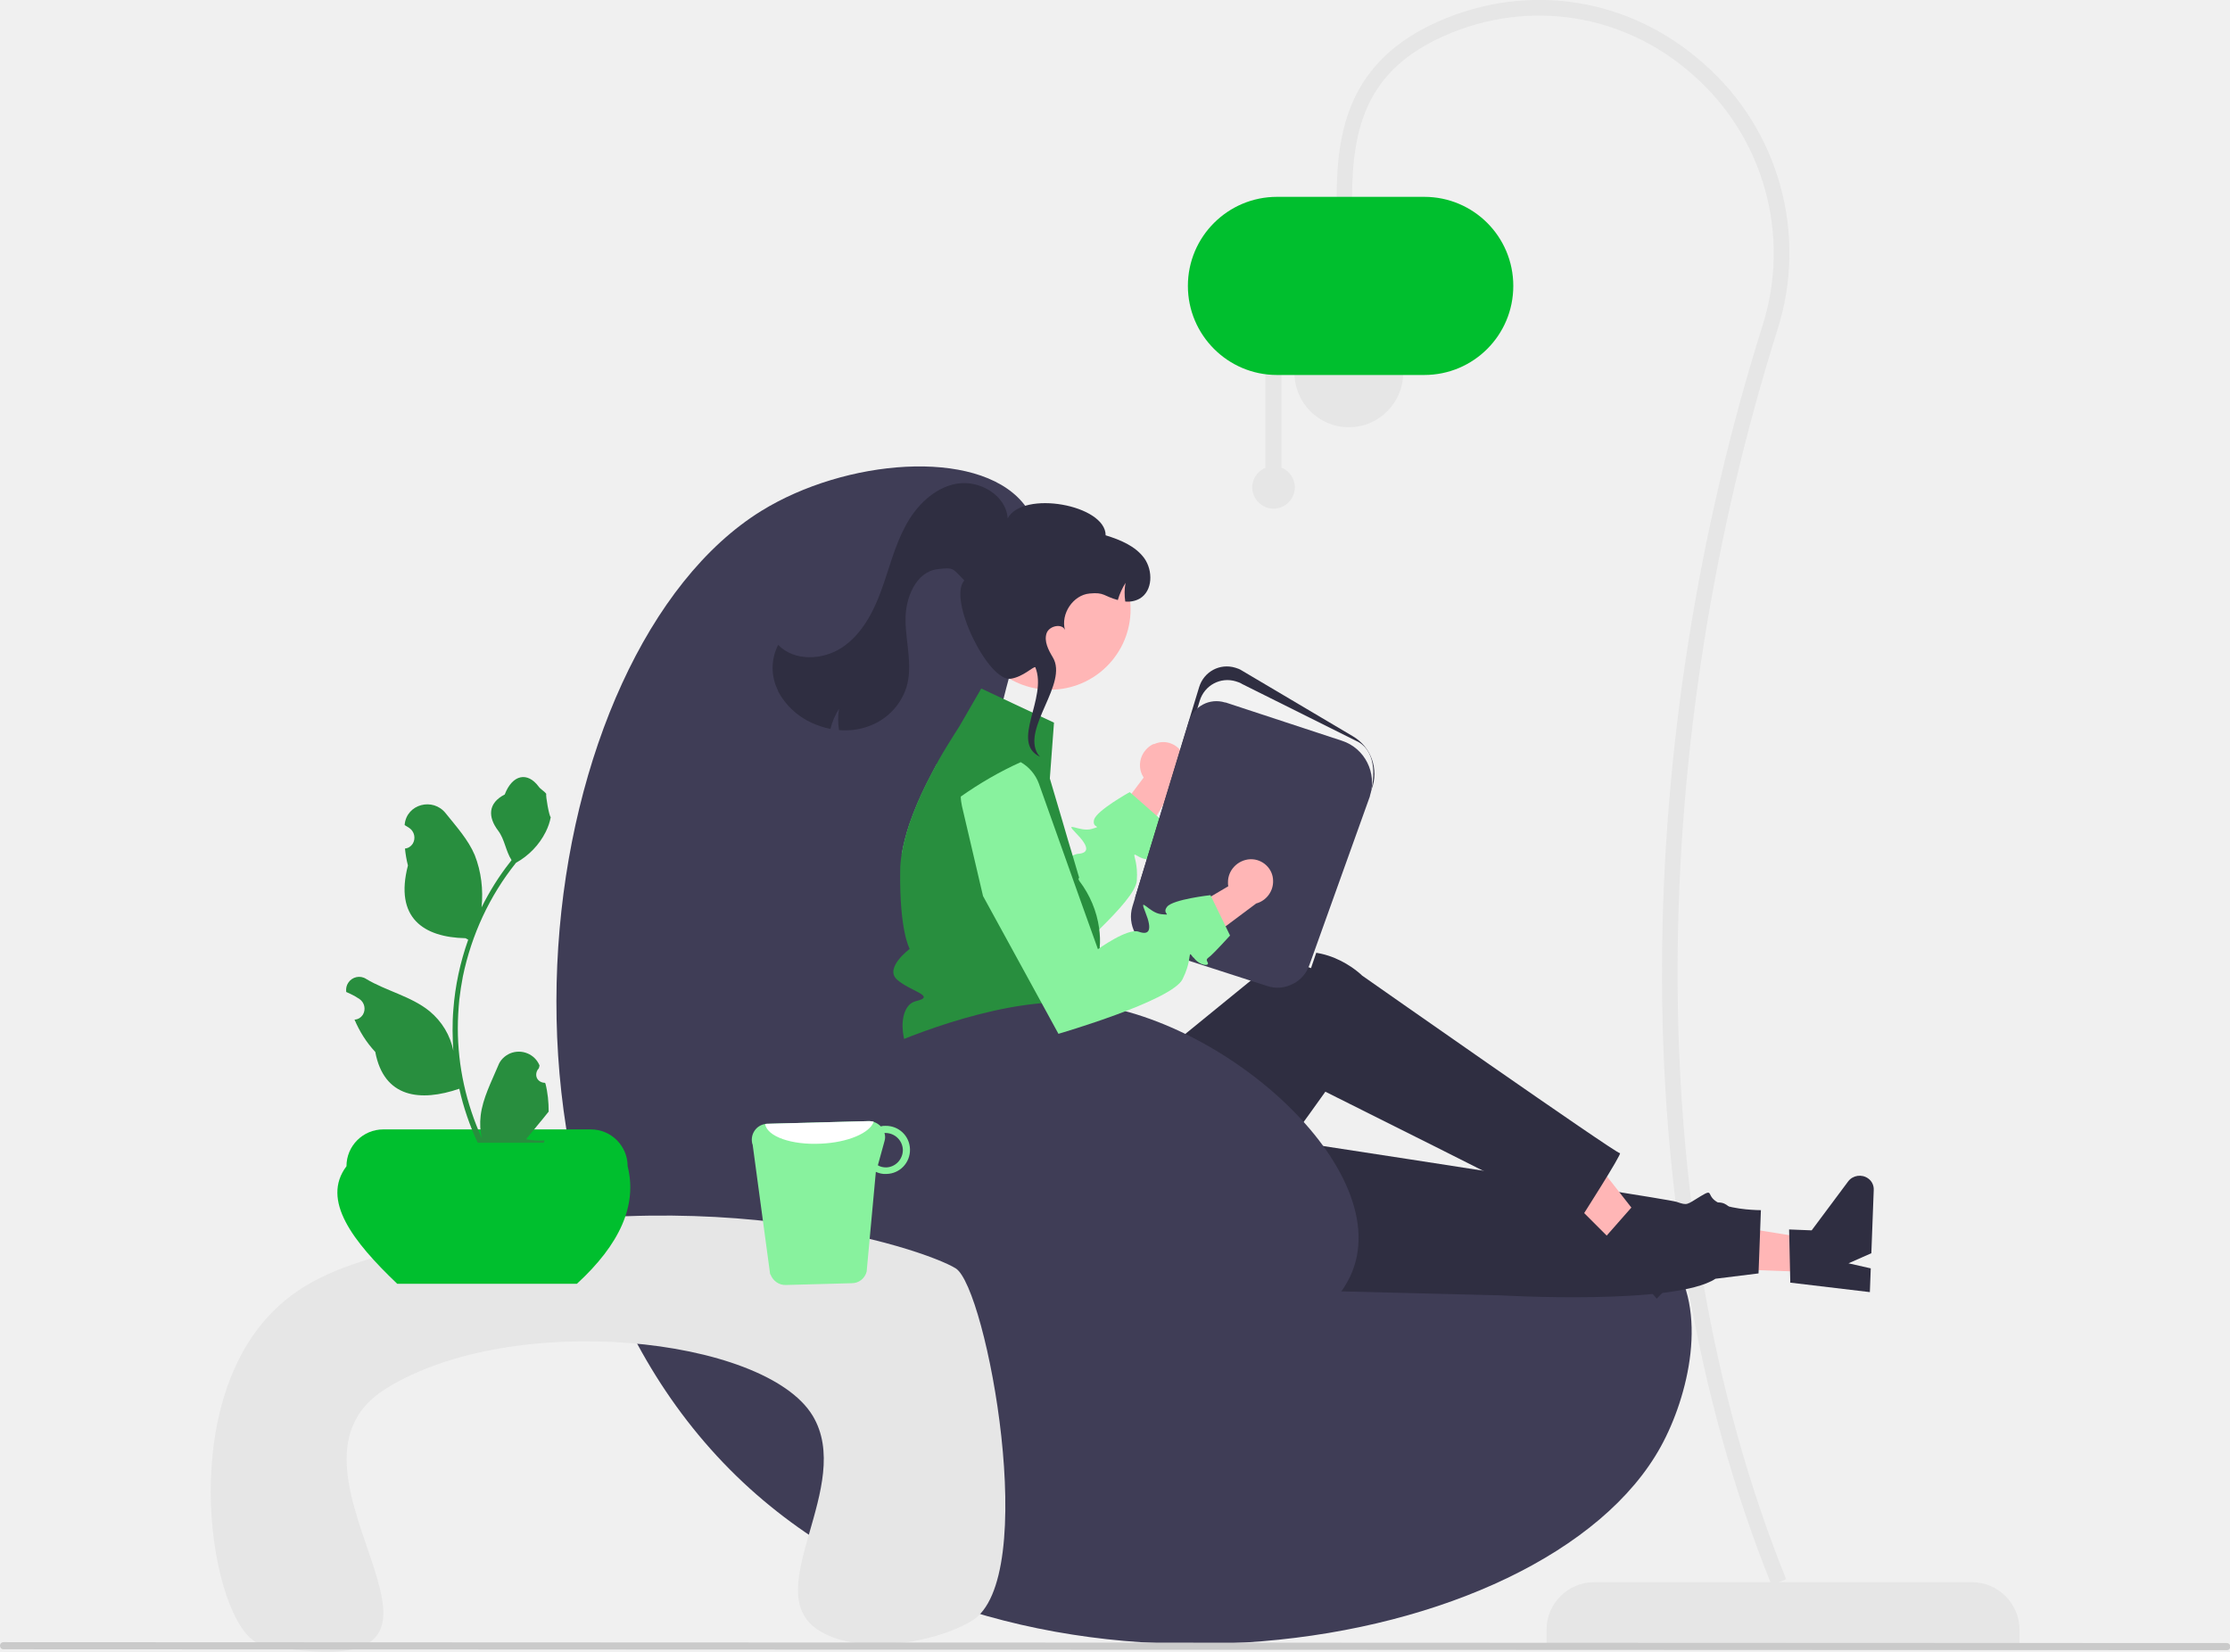
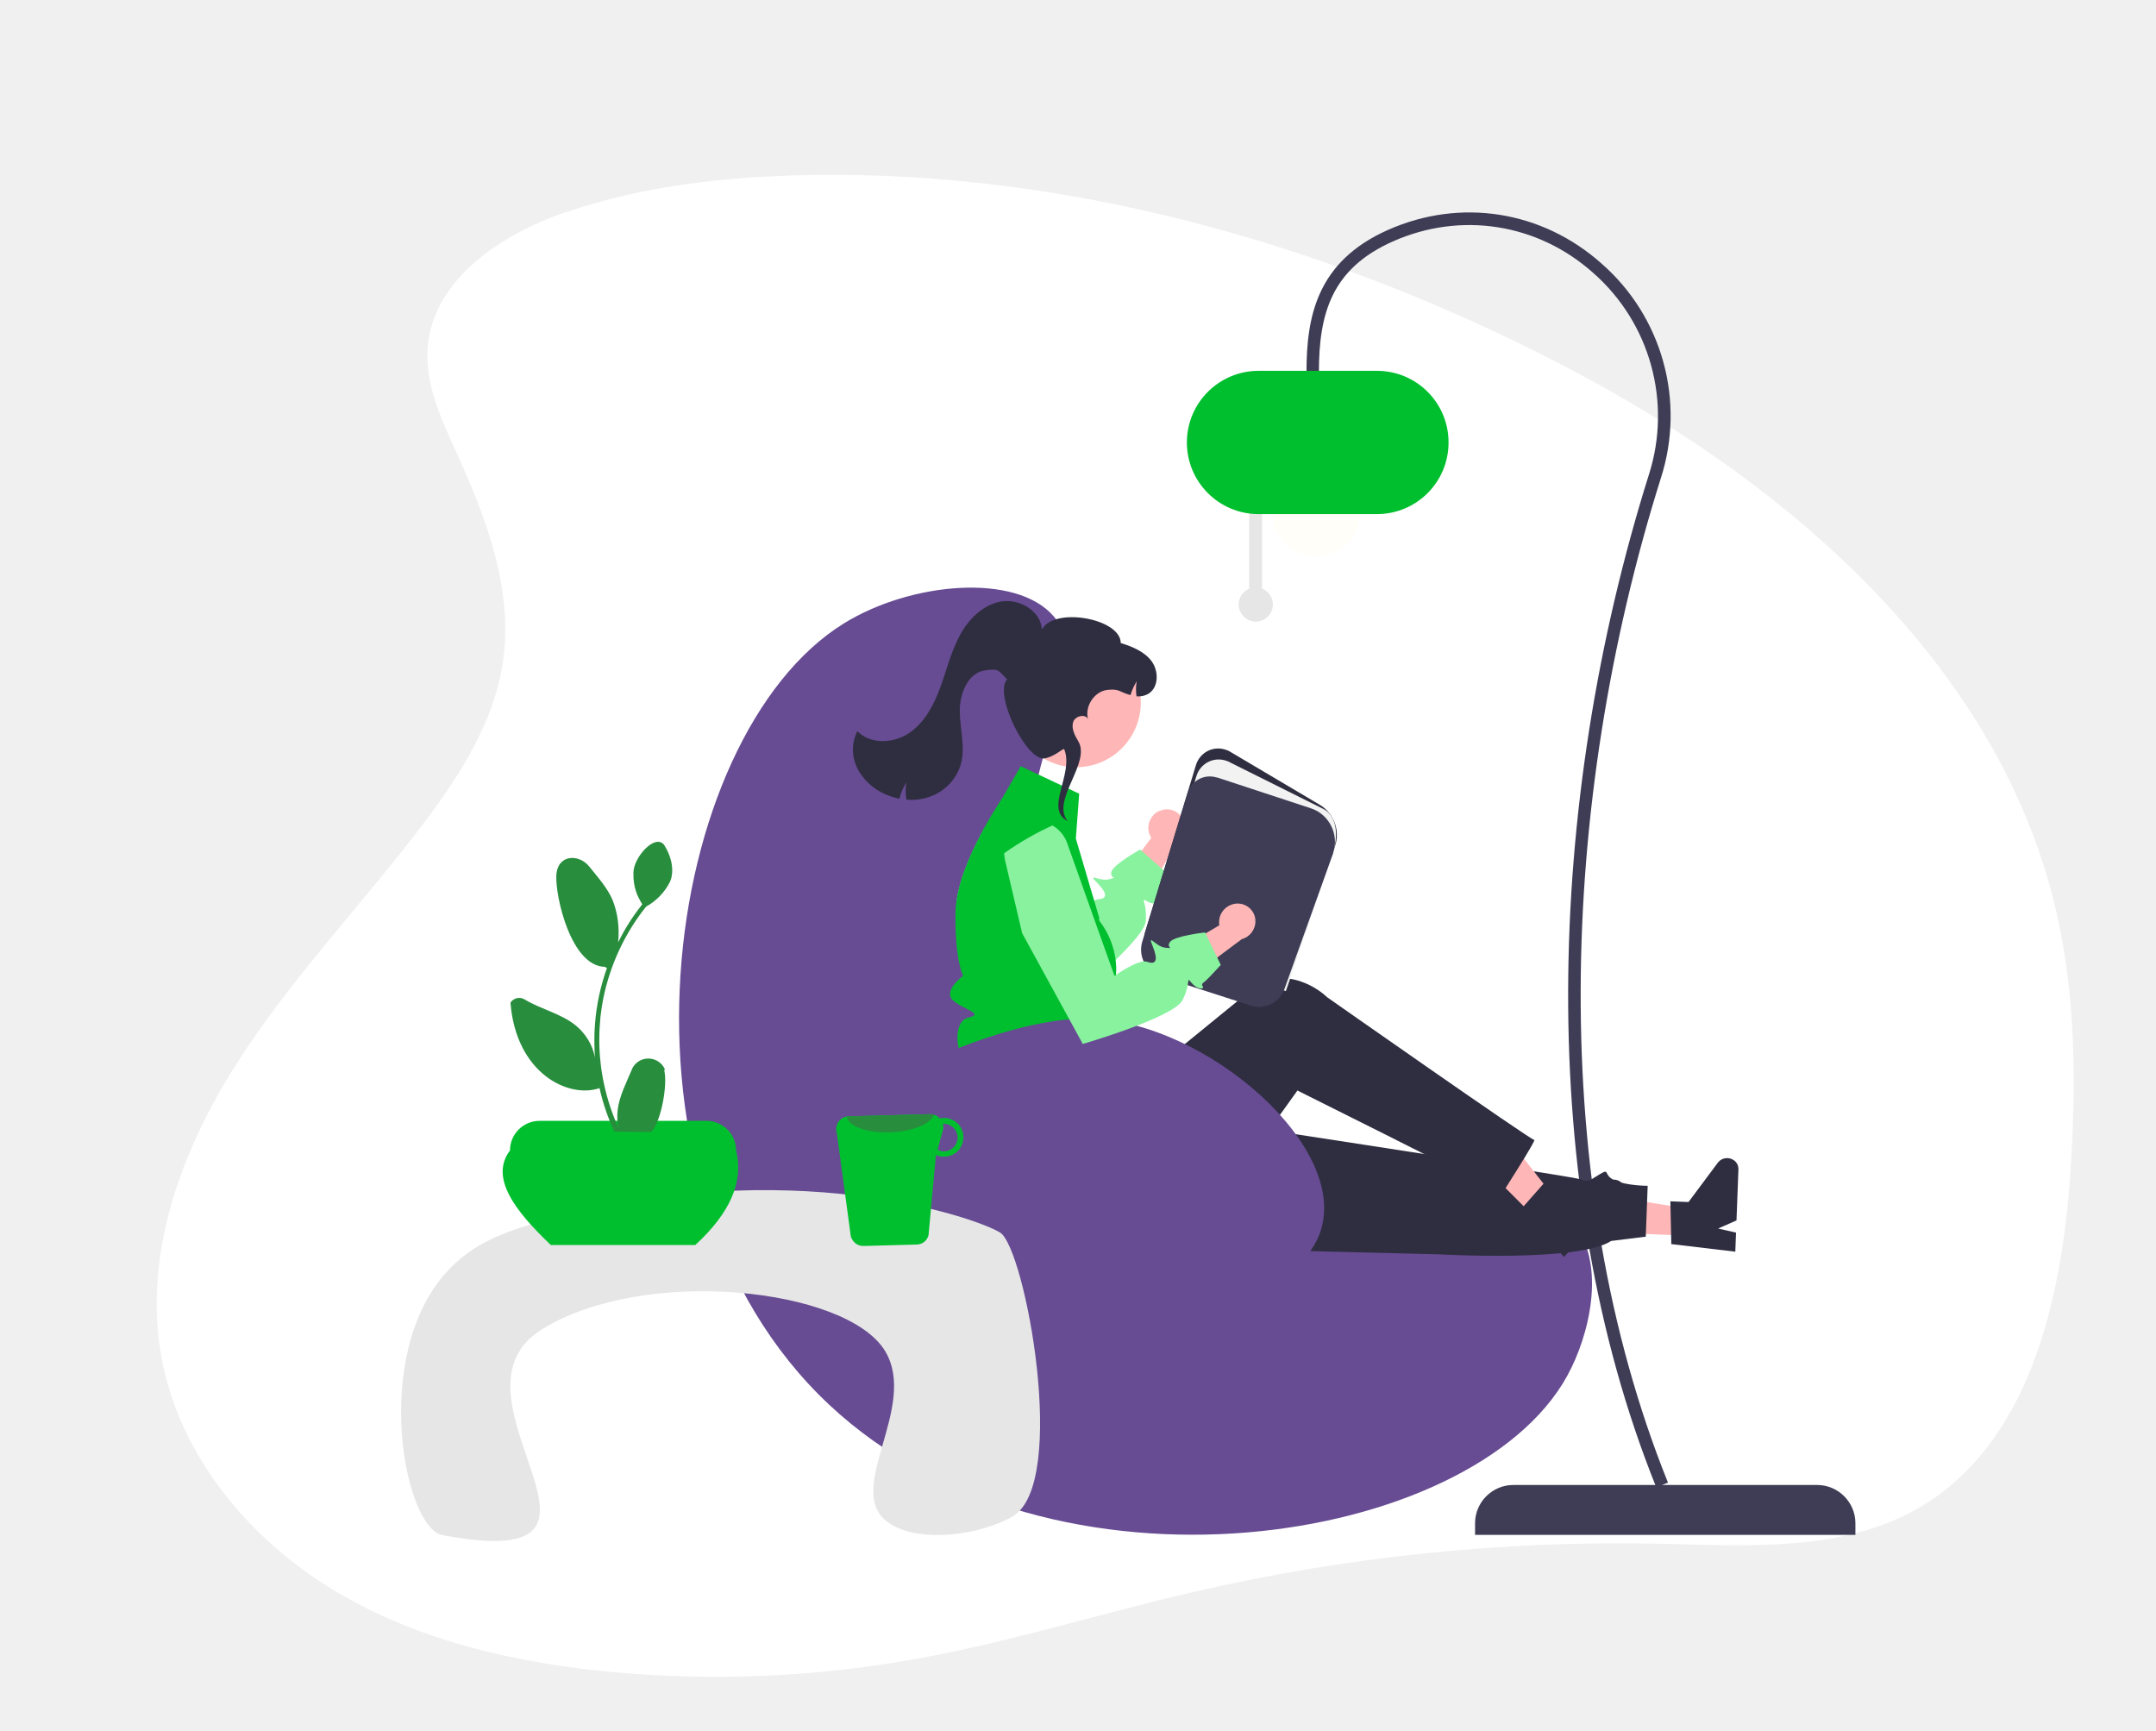
- <svg xmlns="http://www.w3.org/2000/svg" id="Layer_1" data-name="Layer 1" version="1.1" viewBox="0 0 751.1 556.4">
+ <svg xmlns="http://www.w3.org/2000/svg" id="Layer_1" data-name="Layer 1" version="1.1" viewBox="0 0 903 724.9">
  <defs>
    <style>
      .cls-1 {
-         fill: #00bf2e;
+         fill: #fffef9;
      }

-       .cls-1, .cls-2, .cls-3, .cls-4, .cls-5, .cls-6, .cls-7, .cls-8, .cls-9, .cls-10 {
+       .cls-1, .cls-2, .cls-3, .cls-4, .cls-5, .cls-6, .cls-7, .cls-8, .cls-9, .cls-10, .cls-11, .cls-12 {
        stroke-width: 0px;
      }

      .cls-2 {
-         fill: #cacaca;
+         fill: #00bf2e;
      }

      .cls-3 {
        fill: #288e3e;
      }

      .cls-4 {
        fill: #ffb6b6;
      }

      .cls-5 {
+         fill: #674c93;
+       }
+ 
+       .cls-6 {
        fill: #3f3d56;
      }

-       .cls-6 {
+       .cls-7 {
        fill: #f2f2f2;
      }

-       .cls-7 {
+       .cls-8 {
        fill: #2f2e41;
      }

-       .cls-8 {
+       .cls-9 {
+         display: none;
+         fill: #fffffb;
+         opacity: .5;
+       }
+ 
+       .cls-10 {
        fill: #88f29e;
      }

-       .cls-9 {
+       .cls-11 {
        fill: #fff;
      }

-       .cls-10 {
+       .cls-12 {
        fill: #e6e6e6;
      }
    </style>
  </defs>
-   <path class="cls-10" d="M680.2,553.8h-159.3v-4.9c0-8.8,7.2-16,16-16h127.3c8.8,0,16,7.2,16,16v4.9h0Z" />
-   <path class="cls-10" d="M596.8,533.9l4.8-2c-50.7-125.8-45.8-284.5-3-420.6,10.4-32.2.7-67.6-24.8-89.9-24.9-22.2-59.1-27.6-89.5-14.1-29.9,13.3-34.1,36.5-34.1,59.6h5.2c0-24.6,5.3-43.4,31-54.8,28.4-12.6,60.6-7.6,83.9,13.2,23.9,21,33,54.2,23.3,84.5-43.3,137.7-47.9,297.5,3.1,424.1Z" />
-   <circle class="cls-10" cx="454.3" cy="125.6" r="18.3" />
-   <path class="cls-10" d="M426.2,157.5v-34.6h5.4v34.6c3.7,1.5,5.5,5.7,4,9.3-1.5,3.7-5.7,5.5-9.3,4-3.7-1.5-5.5-5.7-4-9.3.7-1.8,2.2-3.2,4-4Z" />
-   <path class="cls-1" d="M400.1,96.3c0-16.6,13.5-30,30-30h49.6c16.6,0,30,13.4,30,30s-13.4,30-30,30h-49.6c-16.6,0-30-13.5-30-30Z" />
-   <path class="cls-5" d="M330.2,282.2c5-63.7,30.4-94.1,14.1-113.1-15.6-18.2-59.6-14.5-87.9,3-76.2,47.2-104.1,235.3-6.1,327.2,93.2,87.3,269.8,59.4,309.1-12.1,9.2-16.7,16.4-45.9,3-63.6-33.3-44-154.3,35.7-208.1-14.1-31.9-29.5-27-92.3-24.2-127.3Z" />
-   <path class="cls-4" d="M388.5,250.6c-3.8,1.8-5.6,6.3-3.9,10.2.2.4.4.7.6,1.1l-16.4,21.8,8.2,12.2,19.2-32.3c2.8-2.2,3.8-6,2.4-9.2-1.7-3.8-6.1-5.5-9.8-3.8,0,0,0,0,0,0,0,0-.1,0-.2,0Z" />
-   <path class="cls-8" d="M388.5,288.2c1.1.9-1.9,2.1-5,.3-.9-.5-1.3-.8-1.4-.6-.3.4,1.2,3,.8,8.7-.2,3.5-6,9.9-12.5,16.3-8.8,8.6-19,16.8-19,16.8l-3.6-2.9-37.7-30.2-6.4-8.8c.6-3.5,1.5-6.9,2.6-10.2,1.6-4.6,3.5-9.1,5.7-13.5,1.2-2.4,2.4-4.6,3.5-6.7l20.2,22.3,16.9,18.6s4.9-7.9,8.7-10.1c.5-.3,1-.5,1.6-.6,3.9-.2,4.1-2.3-.4-6.9-4.5-4.6,1.2-.3,5.2-1.5,4-1.2,0,0,.8-3.1.8-3.1,12-9.3,12-9.3l.5.4,8.4,7.4,2.4,2.1s-2.6,7.2-3.4,8.8c-.7,1.5-1.1,1.6,0,2.6Z" />
-   <polygon class="cls-4" points="610.8 428.5 611.2 417.4 568.4 410.5 567.8 426.9 610.8 428.5" />
-   <path class="cls-7" d="M603,431.9l-.4-17.8,7.6.3,12.3-16.5c1.6-2.1,4.6-2.5,6.7-1,1.3.9,2,2.4,1.9,4l-.8,21.2-7.7,3.4,7.5,1.7-.3,8-26.9-3.2Z" />
-   <path class="cls-7" d="M370.1,432.9l135.5,3.4s58.5,3.4,72.2-5.6l14.5-1.8.8-21.3s-8.9,0-13.9-2.3-1.6-5.3-6.4-2.4-4.3,3.2-8.1,1.9-175.8-27.5-175.8-27.5l-18.8,55.6Z" />
-   <polygon class="cls-4" points="548.6 423.6 556.5 415.7 529.8 381.6 518.2 393.2 548.6 423.6" />
-   <path class="cls-7" d="M540.6,416.8l11.8-13.4,5.4,5.4,20.2-3.7c2.6-.5,5.1,1.2,5.5,3.8.3,1.5-.2,3.1-1.3,4.2l-15,15-7.9-2.7,4.3,6.3-5.6,5.7-17.5-20.6Z" />
-   <path class="cls-7" d="M316.6,358.7l1.3,31.3c1.6,36.9,42.2,59.2,73.7,39.9.6-.4,1.2-.7,1.7-1.1.9-.6,11.9-3.2,11.6-8.3s2.6-7.5,5.1-6.2,36.4-46.6,36.4-46.6c0,0,70.2,35,85.7,43.2,0,0,14.6-22.8,13.5-22.5s-86.8-59.8-86.8-59.8c0,0-14-14.1-31.3-4.8-.4,1.4,0,1.4,0,1.4l-57.3,46.7-8.1-15.4-45.5,2Z" />
-   <path class="cls-3" d="M370.6,319.5c-.1,1.4-.3,2.9-.6,4.3-.4,2.1-1.1,4-2,5.9,0,0,0,2.1-4,9.2-4,7.1,1,4,4,9.3,3,5.2,0,2.8-3.4,6.2-2,2-2.7,4.9-1.9,7.6,0,0-43.4,0-51.5-3s-9.9-20.1-2.7-21.8c7.2-1.7-2.2-3.4-6.4-7.3-4.3-3.9,4.3-10.3,4.3-10.3,0,0-3.5-6-3.2-26.4,0-1.9.2-3.7.5-5.6.6-3.5,1.5-6.9,2.6-10.2,1.6-4.6,3.5-9.1,5.7-13.5,1.2-2.4,2.4-4.6,3.5-6.7.2-.3.4-.6.5-.9,2.2-3.9,4.2-7,5.5-9.1,1-1.6,1.6-2.5,1.6-2.5l7.4-12.8,24.5,11.5-1.4,18.8,4.2,14.2,1.9,6.5,1.5,5,2.3,7.8s-.6,0,.1,1.1c3.5,4.6,5.8,10.1,6.6,15.8.3,2.2.4,4.4.2,6.6Z" />
-   <path class="cls-7" d="M441.5,321.5h-.5c0-.1-58.7-19.1-58.7-19.1l21.6-71c1.6-5.2,7-8.1,12.2-6.5.7.2,1.5.5,2.1.9l37.5,22.2c6.1,3.6,8.8,11.1,6.3,17.8l-20.6,55.7Z" />
-   <path class="cls-6" d="M441.7,326.1l-59.2-19.1,21.6-71c1.6-5.2,7-8.1,12.2-6.5.7.2,1.5.5,2.1.9l39.3,19.6c5.9,3.5,5.8,12.5,3,19.9l-19.1,56.1Z" />
-   <path class="cls-5" d="M435.8,331.2c-2.8,1.6-6,1.9-9,.9l-37.8-12.2c-6-2-9.4-8.4-7.6-14.5l19-62.3c1.6-5.2,7-8.1,12.2-6.5,0,0,.1,0,.2,0l39.2,12.9c7.7,2.5,11.9,10.9,9.4,18.6,0,.1,0,.3-.1.4l-20.3,56.6c-.9,2.6-2.7,4.7-5.1,6.1Z" />
-   <circle class="cls-4" cx="353.7" cy="205.2" r="27.1" />
-   <path class="cls-7" d="M262,232.7c2.5,4.8,6.6,8.6,11.5,10.8,2,.9,4.1,1.6,6.2,2,.6-2.4,1.6-4.7,2.9-6.8-.4,2.4-.4,4.8,0,7.2,3.3.3,6.6-.1,9.7-1.2,6.2-2.1,11-7,13-13.2,2.2-7.2-.2-14.9-.3-22.4-.2-7.5,3.4-16.5,10.8-17.4,5.7-.7,5-.2,9,3.8-5.7,6.3,8.2,34.4,15.7,33.1,4.2-.7,7.3-4,8.2-3.9,4.3,10.5-8.6,25.3,1.6,30.2l-.8-1c-5.3-8.8,10.4-23.7,5.1-32.5-1.5-2.5-3-5.4-2.1-8.1.9-2.6,5.3-3.4,6.2-1.1-1.5-5.4,2.7-11.8,8.3-12.3,5-.5,4.7.9,9.5,2.2.6-2.1,1.5-4,2.6-5.8-.4,2.1-.4,4.2-.1,6.3,1.7.2,3.5-.2,4.9-1,4.4-2.6,4.5-9.4,1.5-13.6-3-4.1-8.1-6.2-13-7.7,0-10.3-27.9-15.3-33-5.7-.5-7.8-9.5-13-17.1-11.7s-13.8,7.5-17.4,14.4c-3.7,6.9-5.5,14.6-8.2,21.9s-6.6,14.6-13.1,18.9c-6.5,4.3-16.1,4.7-21.5-.9-2.5,4.9-2.5,10.6,0,15.5Z" />
-   <path class="cls-5" d="M289.8,356.7c.6-.4,1.2-.8,1.8-1.1,10.4-5.2,42.6-18.6,67.9-18,48.5,1.1,110.3,54.6,96,90.6-10.9,27.4-65.3,43-105,30.5-55.6-17.5-77.6-88.4-60.6-101.9Z" />
-   <path class="cls-10" d="M88.3,553.9c-15.9-3-29.9-74.5,1.3-109.7,10.7-12.1,24-17.3,41.8-22.2,102.1-28.1,180-1.3,190.5,5.2,10.4,6.5,28.8,104.9,5.3,118.8-13.2,7.8-39.3,11.7-52.2,2.6-19-13.4,12.9-48.3-1.3-71.8-16.1-26.6-101.1-35.6-143.7-9.1-45.5,28.2,48.3,103.1-41.7,86.2Z" />
-   <path class="cls-1" d="M194.4,432.4h-60.6c-15-14.3-25.7-28.2-17.1-39.6,0-6.9,5.6-12.4,12.4-12.4h69.9c6.9,0,12.4,5.6,12.4,12.4,3.3,13.1-2.6,26.3-17.1,39.6Z" />
-   <path class="cls-3" d="M183.5,364.7c-1.5,0-2.9-1.1-2.9-2.7,0-.8.3-1.6.9-2.2l.2-.8c0,0,0-.1,0-.2-1.6-3.8-6-5.6-9.9-4-1.8.8-3.3,2.2-4,4.1-2.3,5.5-5.2,11-5.9,16.8-.3,2.6-.2,5.2.4,7.7-5.3-11.7-8.1-24.3-8.1-37.1,0-3.2.2-6.4.5-9.6.3-2.6.7-5.2,1.2-7.8,2.9-14,9-27.2,17.9-38.3,4.3-2.4,7.8-6,10-10.4.8-1.6,1.4-3.3,1.7-5-.5,0-1.8-7.4-1.5-7.8-.7-1-1.9-1.5-2.6-2.5-3.7-5-8.8-4.1-11.4,2.7-5.7,2.9-5.7,7.6-2.2,12.2,2.2,2.9,2.5,6.8,4.5,9.9-.2.3-.4.5-.6.8-3.7,4.7-6.8,9.7-9.5,15.1.6-6-.1-12-2.3-17.6-2.2-5.2-6.2-9.6-9.8-14.1-4.3-5.4-13.1-3.1-13.8,3.8,0,0,0,.1,0,.2.5.3,1,.6,1.6,1,1.7,1.2,2.2,3.5,1.1,5.3-.6.9-1.5,1.5-2.6,1.6h0c.2,1.9.5,3.8,1,5.7-4.6,17.7,5.3,24.2,19.4,24.5.3.2.6.3.9.5-2.7,7.6-4.4,15.5-5,23.5-.4,4.7-.3,9.5,0,14.2v-.2c-1-5.3-3.9-10-8-13.4-6.1-5-14.8-6.9-21.4-10.9-2-1.3-4.7-.7-6,1.3-.6.9-.8,1.9-.7,2.9,0,0,0,.1,0,.2,1,.4,1.9.9,2.9,1.4.5.3,1,.6,1.6,1,1.7,1.2,2.2,3.5,1.1,5.3-.6.9-1.5,1.5-2.6,1.6h0c0,0-.1,0-.2,0,1.7,4,4,7.7,7,10.9,2.9,15.5,15.2,16.9,28.3,12.4h0c1.4,6.3,3.5,12.4,6.2,18.2h22.3c0-.2.2-.5.2-.8-2.1.1-4.1,0-6.2-.4,1.7-2,3.3-4.1,5-6.1,0,0,0,0,.1-.1.8-1,1.7-2.1,2.5-3.1h0c0-3.2-.3-6.4-1.1-9.5h0Z" />
-   <path class="cls-8" d="M259.5,429.2c.8,2.2,2.9,3.7,5.2,3.6l22.2-.6c2.4,0,4.4-1.6,5-3.9l3.1-33.6c1.1.5,2.3.8,3.6.7,4.5-.1,8-3.8,7.9-8.3s-3.8-8-8.3-7.9c-.5,0-1,0-1.5.2-1.1-1.1-2.5-1.8-4.1-1.8l-34.2.9c-.3,0-.6,0-.8.1-2.9.5-4.8,3.3-4.3,6.2,0,.2.1.5.2.7l5.9,43.7ZM295.7,392.4l2.2-8c.3-.9.3-1.9,0-2.8.1,0,.2,0,.3,0,3.2,0,5.8,2.5,5.9,5.7,0,3.2-2.5,5.8-5.6,5.9-1,0-2-.2-2.8-.7h0Z" />
-   <path class="cls-9" d="M257.7,378.6c.7,4.2,8.9,7.1,18.8,6.6,9.1-.4,16.5-3.6,17.8-7.4-.5-.1-1-.2-1.5-.2l-34.2.9c-.3,0-.6,0-.8.1Z" />
-   <path class="cls-2" d="M1.2,555.5l748.8.3c.7,0,1.2-.5,1.2-1.2,0-.7-.5-1.2-1.2-1.2l-748.8-.3c-.7,0-1.2.5-1.2,1.2,0,.7.5,1.2,1.2,1.2h0Z" />
-   <path class="cls-4" d="M421.1,289.4c-4.2.2-7.6,3.7-7.5,7.9,0,.4,0,.8.1,1.2l-23.5,13.9,2.8,14.4,30.1-22.5c3.4-.9,5.8-4.1,5.7-7.6,0-4.1-3.5-7.4-7.6-7.3h0c0,0-.1,0-.2,0Z" />
-   <path class="cls-8" d="M401.9,322.5c-.6-.8-.9-1.2-1-1.1-.4.2,0,3.2-2.6,8.4-3.6,7.3-41.8,18.4-41.8,18.4l-4.7-8.6-20.7-37.8-7.1-30.3c-.2-1.1-.4-2.1-.4-3.2,6.4-4.5,13.1-8.4,20.2-11.6,2.8,1.6,5,4.2,6.1,7.2l14.2,39.9,5.7,15.9s10-7.2,13.7-5.9c3.6,1.3,4.7-.5,2.3-6.5-2.4-5.9,1.2.2,5.3.6,4.2.4,0,0,2-2.5s14.6-3.9,14.6-3.9l.3.6,4.9,10.1,1.4,2.9s-5.2,5.7-6.5,6.8c-1.3,1.1-1.7,1.1-1,2.3.6,1.3-2.6,1.2-4.8-1.7Z" />
+   <path class="cls-9" d="M101.3,324.5c8.7,24.8,30.3,42.4,50.7,59,31.5,25.6,62.7,52,88.8,83.1,25.5,30.4,46.1,65.4,76.4,91.2,22.8,19.4,50,32.7,76.8,45.8,47.6,23.2,97,46.8,149.9,48,33,.8,65.6-7.3,96.9-17.6,39-12.9,78.9-31.2,101.7-65.4,26.1-39.3,23.9-90.1,33.6-136.3,8.1-38.6,24.9-74.8,35.4-112.9,10.5-38,14.1-80.4-3.6-115.6-9.1-18.3-23.4-33.4-38.7-47-23.9-21.3-51.2-39.4-81.6-49.5-68.9-22.7-144.4-1.5-210.7,27.6-66.4,29.1-130.6,66.6-202.2,78.2-42,6.8-91.3,1.5-130.1,21.2-32.6,16.6-56.3,53.1-43.2,90.2Z" />
+   <path class="cls-11" d="M236.8,88.9c-27.1,9.3-55.6,28.3-57.7,56.8-1.1,15.4,5.8,30,12.2,44.1,12.6,27.6,23.8,57.6,19.3,87.6-3.6,24.6-17.5,46.5-32.4,66.4-26,34.5-56.4,65.8-79.5,102.3-23.2,36.5-38.9,80.2-31,122.7,7.5,40.6,36.2,75.3,71.5,96.8s76.8,30.9,117.9,34.7c42,3.8,84.6,2,126.2-5.5,39.2-7,77.4-19,116.2-28,64-14.9,129.8-21.7,195.5-20.3,36.8.8,75.9,3.6,107.9-14.6,46.7-26.5,60.5-86.7,64.2-140.2,2.5-37.2,2.4-75-6.2-111.4-23.9-100.9-109.6-176.1-201.2-224.6-97.6-51.7-209.4-84.3-320.3-82.4-34.6.6-69.5,4.3-102.4,15.6Z" />
+   <path class="cls-6" d="M777.1,642.8h-159.3v-4.9c0-8.8,7.2-16,16-16h127.3c8.8,0,16,7.2,16,16v4.9h0Z" />
+   <path class="cls-6" d="M693.8,622.9l4.8-2c-50.7-125.8-45.8-284.5-3-420.6,10.4-32.2.7-67.6-24.8-89.9-24.9-22.2-59.1-27.6-89.5-14.1-29.9,13.3-34.1,36.5-34.1,59.6h5.2c0-24.6,5.3-43.4,31-54.8,28.4-12.6,60.6-7.6,83.9,13.2,23.9,21,33,54.2,23.3,84.5-43.3,137.7-47.9,297.5,3.1,424.1Z" />
+   <circle class="cls-1" cx="551.3" cy="214.6" r="18.3" />
+   <path class="cls-12" d="M523.2,246.5v-34.6h5.4v34.6c3.7,1.5,5.5,5.7,4,9.3-1.5,3.7-5.7,5.5-9.3,4-3.7-1.5-5.5-5.7-4-9.3.7-1.8,2.2-3.2,4-4Z" />
+   <path class="cls-2" d="M497.1,185.3c0-16.6,13.5-30,30-30h49.6c16.6,0,30,13.4,30,30s-13.4,30-30,30h-49.6c-16.6,0-30-13.5-30-30Z" />
+   <path class="cls-5" d="M427.2,371.2c5-63.7,30.4-94.1,14.1-113.1-15.6-18.2-59.6-14.5-87.9,3-76.2,47.2-104.1,235.3-6.1,327.2,93.2,87.3,269.8,59.4,309.1-12.1,9.2-16.7,16.4-45.9,3-63.6-33.3-44-154.3,35.7-208.1-14.1-31.9-29.5-27-92.3-24.2-127.3Z" />
+   <path class="cls-4" d="M485.5,339.6c-3.8,1.8-5.6,6.3-3.9,10.2.2.4.4.7.6,1.1l-16.4,21.8,8.2,12.2,19.2-32.3c2.8-2.2,3.8-6,2.4-9.2-1.7-3.8-6.1-5.5-9.8-3.8,0,0,0,0,0,0,0,0-.1,0-.2,0Z" />
+   <path class="cls-10" d="M485.5,377.2c1.1.9-1.9,2.1-5,.3-.9-.5-1.3-.8-1.4-.6-.3.4,1.2,3,.8,8.7-.2,3.5-6,9.9-12.5,16.3-8.8,8.6-19,16.8-19,16.8l-3.6-2.9-37.7-30.2-6.4-8.8c.6-3.5,1.5-6.9,2.6-10.2,1.6-4.6,3.5-9.1,5.7-13.5,1.2-2.4,2.4-4.6,3.5-6.7l20.2,22.3,16.9,18.6s4.9-7.9,8.7-10.1c.5-.3,1-.5,1.6-.6,3.9-.2,4.1-2.3-.4-6.9-4.5-4.6,1.2-.3,5.2-1.5,4-1.2,0,0,.8-3.1.8-3.1,12-9.3,12-9.3l.5.4,8.4,7.4,2.4,2.1s-2.6,7.2-3.4,8.8c-.7,1.5-1.1,1.6,0,2.6Z" />
+   <polygon class="cls-4" points="707.8 517.5 708.2 506.4 665.4 499.5 664.8 515.9 707.8 517.5" />
+   <path class="cls-8" d="M700,520.9l-.4-17.8,7.6.3,12.3-16.5c1.6-2.1,4.6-2.5,6.7-1,1.3.9,2,2.4,1.9,4l-.8,21.2-7.7,3.4,7.5,1.7-.3,8-26.9-3.2Z" />
+   <path class="cls-8" d="M467.1,521.9l135.5,3.4s58.5,3.4,72.2-5.6l14.5-1.8.8-21.3s-8.9,0-13.9-2.3-1.6-5.3-6.4-2.4-4.3,3.2-8.1,1.9-175.8-27.5-175.8-27.5l-18.8,55.6Z" />
+   <polygon class="cls-4" points="645.6 512.6 653.5 504.7 626.8 470.6 615.2 482.2 645.6 512.6" />
+   <path class="cls-8" d="M637.6,505.8l11.8-13.4,5.4,5.4,20.2-3.7c2.6-.5,5.1,1.2,5.5,3.8.3,1.5-.2,3.1-1.3,4.2l-15,15-7.9-2.7,4.3,6.3-5.6,5.7-17.5-20.6Z" />
+   <path class="cls-8" d="M413.6,447.7l1.3,31.3c1.6,36.9,42.2,59.2,73.7,39.9.6-.4,1.2-.7,1.7-1.1.9-.6,11.9-3.2,11.6-8.3s2.6-7.5,5.1-6.2,36.4-46.6,36.4-46.6c0,0,70.2,35,85.7,43.2,0,0,14.6-22.8,13.5-22.5s-86.8-59.8-86.8-59.8c0,0-14-14.1-31.3-4.8-.4,1.4,0,1.4,0,1.4l-57.3,46.7-8.1-15.4-45.5,2Z" />
+   <path class="cls-2" d="M467.6,408.5c-.1,1.4-.3,2.9-.6,4.3-.4,2.1-1.1,4-2,5.9,0,0,0,2.1-4,9.2-4,7.1,1,4,4,9.3,3,5.2,0,2.8-3.4,6.2-2,2-2.7,4.9-1.9,7.6,0,0-43.4,0-51.5-3s-9.9-20.1-2.7-21.8c7.2-1.7-2.2-3.4-6.4-7.3-4.3-3.9,4.3-10.3,4.3-10.3,0,0-3.5-6-3.2-26.4,0-1.9.2-3.7.5-5.6.6-3.5,1.5-6.9,2.6-10.2,1.6-4.6,3.5-9.1,5.7-13.5,1.2-2.4,2.4-4.6,3.5-6.7.2-.3.4-.6.5-.9,2.2-3.9,4.2-7,5.5-9.1,1-1.6,1.6-2.5,1.6-2.5l7.4-12.8,24.5,11.5-1.4,18.8,4.2,14.2,1.9,6.5,1.5,5,2.3,7.8s-.6,0,.1,1.1c3.5,4.6,5.8,10.1,6.6,15.8.3,2.2.4,4.4.2,6.6Z" />
+   <path class="cls-8" d="M538.5,410.5h-.5c0-.1-58.7-19.1-58.7-19.1l21.6-71c1.6-5.2,7-8.1,12.2-6.5.7.2,1.5.5,2.1.9l37.5,22.2c6.1,3.6,8.8,11.1,6.3,17.8l-20.6,55.7Z" />
+   <path class="cls-7" d="M538.7,415.1l-59.2-19.1,21.6-71c1.6-5.2,7-8.1,12.2-6.5.7.2,1.5.5,2.1.9l39.3,19.6c5.9,3.5,5.8,12.5,3,19.9l-19.1,56.1Z" />
+   <path class="cls-6" d="M532.8,420.2c-2.8,1.6-6,1.9-9,.9l-37.8-12.2c-6-2-9.4-8.4-7.6-14.5l19-62.3c1.6-5.2,7-8.1,12.2-6.5,0,0,.1,0,.2,0l39.2,12.9c7.7,2.5,11.9,10.9,9.4,18.6,0,.1,0,.3-.1.4l-20.3,56.6c-.9,2.6-2.7,4.7-5.1,6.1Z" />
+   <circle class="cls-4" cx="450.7" cy="294.2" r="27.1" />
+   <path class="cls-8" d="M359,321.7c2.5,4.8,6.6,8.6,11.5,10.8,2,.9,4.1,1.6,6.2,2,.6-2.4,1.6-4.7,2.9-6.8-.4,2.4-.4,4.8,0,7.2,3.3.3,6.6-.1,9.7-1.2,6.2-2.1,11-7,13-13.2,2.2-7.2-.2-14.9-.3-22.4-.2-7.5,3.4-16.5,10.8-17.4,5.7-.7,5-.2,9,3.8-5.7,6.3,8.2,34.4,15.7,33.1,4.2-.7,7.3-4,8.2-3.9,4.3,10.5-8.6,25.3,1.6,30.2l-.8-1c-5.3-8.8,10.4-23.7,5.1-32.5-1.5-2.5-3-5.4-2.1-8.1.9-2.6,5.3-3.4,6.2-1.1-1.5-5.4,2.7-11.8,8.3-12.3,5-.5,4.7.9,9.5,2.2.6-2.1,1.5-4,2.6-5.8-.4,2.1-.4,4.2-.1,6.3,1.7.2,3.5-.2,4.9-1,4.4-2.6,4.5-9.4,1.5-13.6-3-4.1-8.1-6.2-13-7.7,0-10.3-27.9-15.3-33-5.7-.5-7.8-9.5-13-17.1-11.7s-13.8,7.5-17.4,14.4c-3.7,6.9-5.5,14.6-8.2,21.9s-6.6,14.6-13.1,18.9c-6.5,4.3-16.1,4.7-21.5-.9-2.5,4.9-2.5,10.6,0,15.5Z" />
+   <path class="cls-5" d="M386.8,445.7c.6-.4,1.2-.8,1.8-1.1,10.4-5.2,42.6-18.6,67.9-18,48.5,1.1,110.3,54.6,96,90.6-10.9,27.4-65.3,43-105,30.5-55.6-17.5-77.6-88.4-60.6-101.9Z" />
+   <path class="cls-12" d="M185.3,642.9c-15.9-3-29.9-74.5,1.3-109.7,10.7-12.1,24-17.3,41.8-22.2,102.1-28.1,180-1.3,190.5,5.2,10.4,6.5,28.8,104.9,5.3,118.8-13.2,7.8-39.3,11.7-52.2,2.6-19-13.4,12.9-48.3-1.3-71.8-16.1-26.6-101.1-35.6-143.7-9.1-45.5,28.2,48.3,103.1-41.7,86.2Z" />
+   <path class="cls-2" d="M291.3,521.4h-60.6c-15-14.3-25.7-28.2-17.1-39.6,0-6.9,5.6-12.4,12.4-12.4h69.9c6.9,0,12.4,5.6,12.4,12.4,3.3,13.1-2.6,26.3-17.1,39.6Z" />
+   <path class="cls-3" d="M278.5,447.9c-1.6-3.8-6-5.6-9.9-4-1.8.8-3.3,2.2-4,4.1-2.3,5.5-5.2,11-5.9,16.8-.3,2.6-.2,5.2.4,7.7-5.3-11.7-8.1-24.3-8.1-37.1,0-3.2.2-6.4.5-9.6.3-2.6.7-5.2,1.2-7.8,2.9-14,9-27.2,17.9-38.3,4.3-2.4,7.8-6,10-10.4.8-1.6,2.5-7.5-2.4-15.4-3.7-5-12.7,4.9-12.9,11.4s1.8,10.3,3.7,13.4c-.2.3-.4.5-.6.8-3.7,4.7-6.8,9.7-9.5,15.1.6-6-.1-12-2.3-17.6-2.2-5.2-6.2-9.6-9.8-14.1-4.3-5.4-13.4-5.2-13.8,3.8s6.2,37.9,20.3,38.2c.3.2.6.3.9.5-2.7,7.6-4.4,15.5-5,23.5-.4,4.7-.3,9.5,0,14.2v-.2c-1-5.3-3.9-10-8-13.4-6.1-5-14.8-6.9-21.4-10.9-2-1.3-4.7-.7-6,1.3,2.3,29.5,24.2,40.3,37.3,35.8h0c1.4,6.3,3.5,12.4,6.2,18.2,0,0,17.7.4,15.6,0,4-4.3,6.8-19.6,5.3-25.7Z" />
+   <path class="cls-2" d="M356.5,518.2c.8,2.2,2.9,3.7,5.2,3.6l22.2-.6c2.4,0,4.4-1.6,5-3.9l3.1-33.6c1.1.5,2.3.8,3.6.7,4.5-.1,8-3.8,7.9-8.3s-3.8-8-8.3-7.9c-.5,0-1,0-1.5.2-1.1-1.1-2.5-1.8-4.1-1.8l-34.2.9c-.3,0-.6,0-.8.1-2.9.5-4.8,3.3-4.3,6.2,0,.2.1.5.2.7l5.9,43.7ZM392.7,481.4l2.2-8c.3-.9.3-1.9,0-2.8.1,0,.2,0,.3,0,3.2,0,5.8,2.5,5.9,5.7,0,3.2-2.5,5.8-5.6,5.9-1,0-2-.2-2.8-.7h0Z" />
+   <path class="cls-3" d="M354.6,467.6c.7,4.2,8.9,7.1,18.8,6.6,9.1-.4,16.5-3.6,17.8-7.4-.5-.1-1-.2-1.5-.2l-34.2.9c-.3,0-.6,0-.8.1Z" />
+   <path class="cls-4" d="M518.1,378.4c-4.2.2-7.6,3.7-7.5,7.9,0,.4,0,.8.1,1.2l-23.5,13.9,2.8,14.4,30.1-22.5c3.4-.9,5.8-4.1,5.7-7.6,0-4.1-3.5-7.4-7.6-7.3h0c0,0-.1,0-.2,0Z" />
+   <path class="cls-10" d="M498.9,411.5c-.6-.8-.9-1.2-1-1.1-.4.2,0,3.2-2.6,8.4-3.6,7.3-41.8,18.4-41.8,18.4l-4.7-8.6-20.7-37.8-7.1-30.3c-.2-1.1-.4-2.1-.4-3.2,6.4-4.5,13.1-8.4,20.2-11.6,2.8,1.6,5,4.2,6.1,7.2l14.2,39.9,5.7,15.9s10-7.2,13.7-5.9c3.6,1.3,4.7-.5,2.3-6.5-2.4-5.9,1.2.2,5.3.6,4.2.4,0,0,2-2.5s14.6-3.9,14.6-3.9l.3.6,4.9,10.1,1.4,2.9s-5.2,5.7-6.5,6.8c-1.3,1.1-1.7,1.1-1,2.3.6,1.3-2.6,1.2-4.8-1.7Z" />
</svg>
